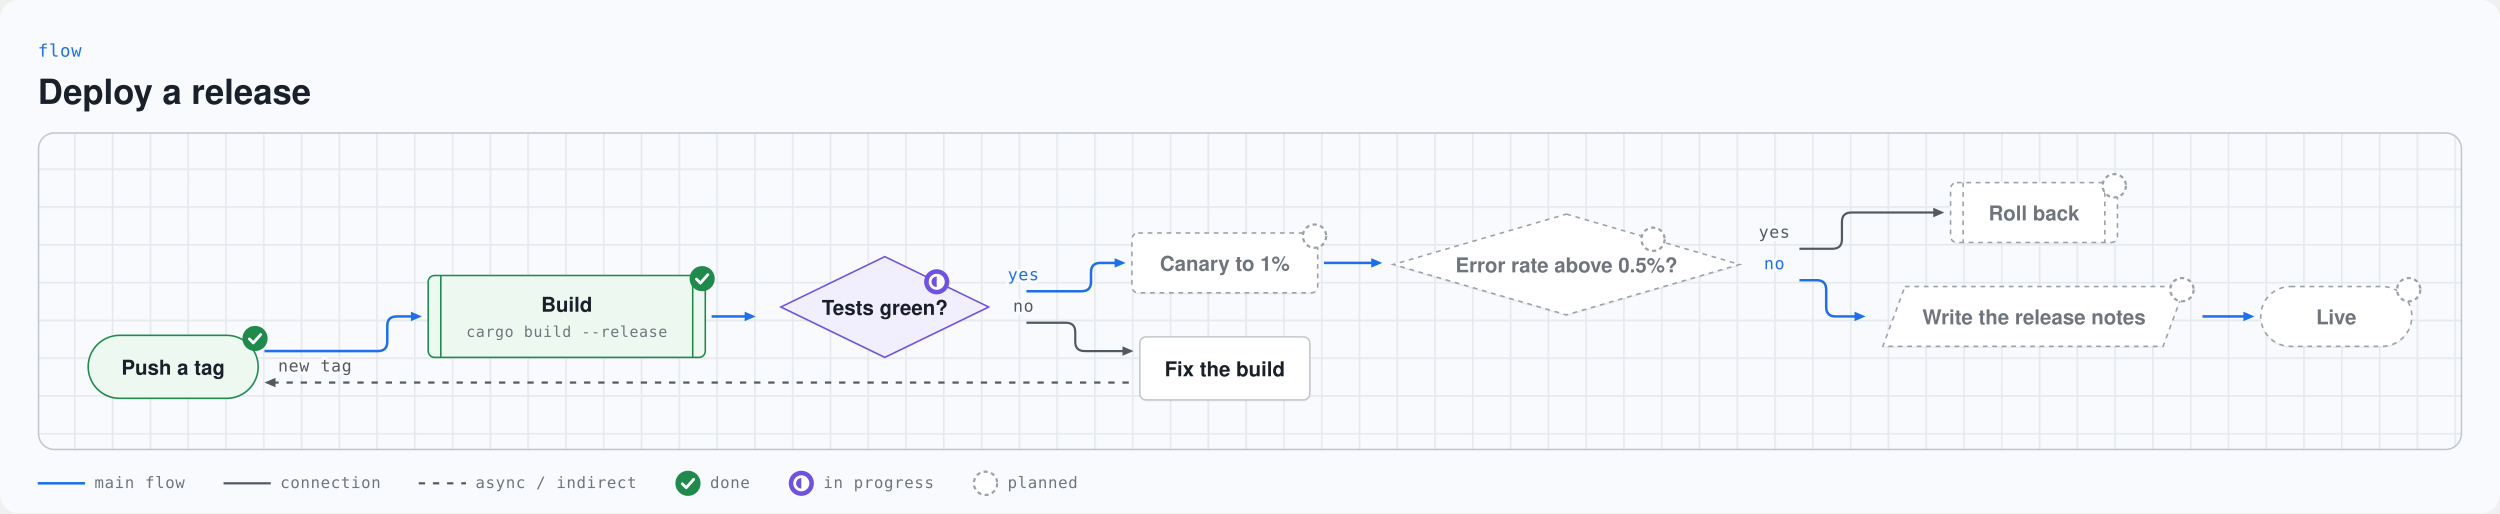
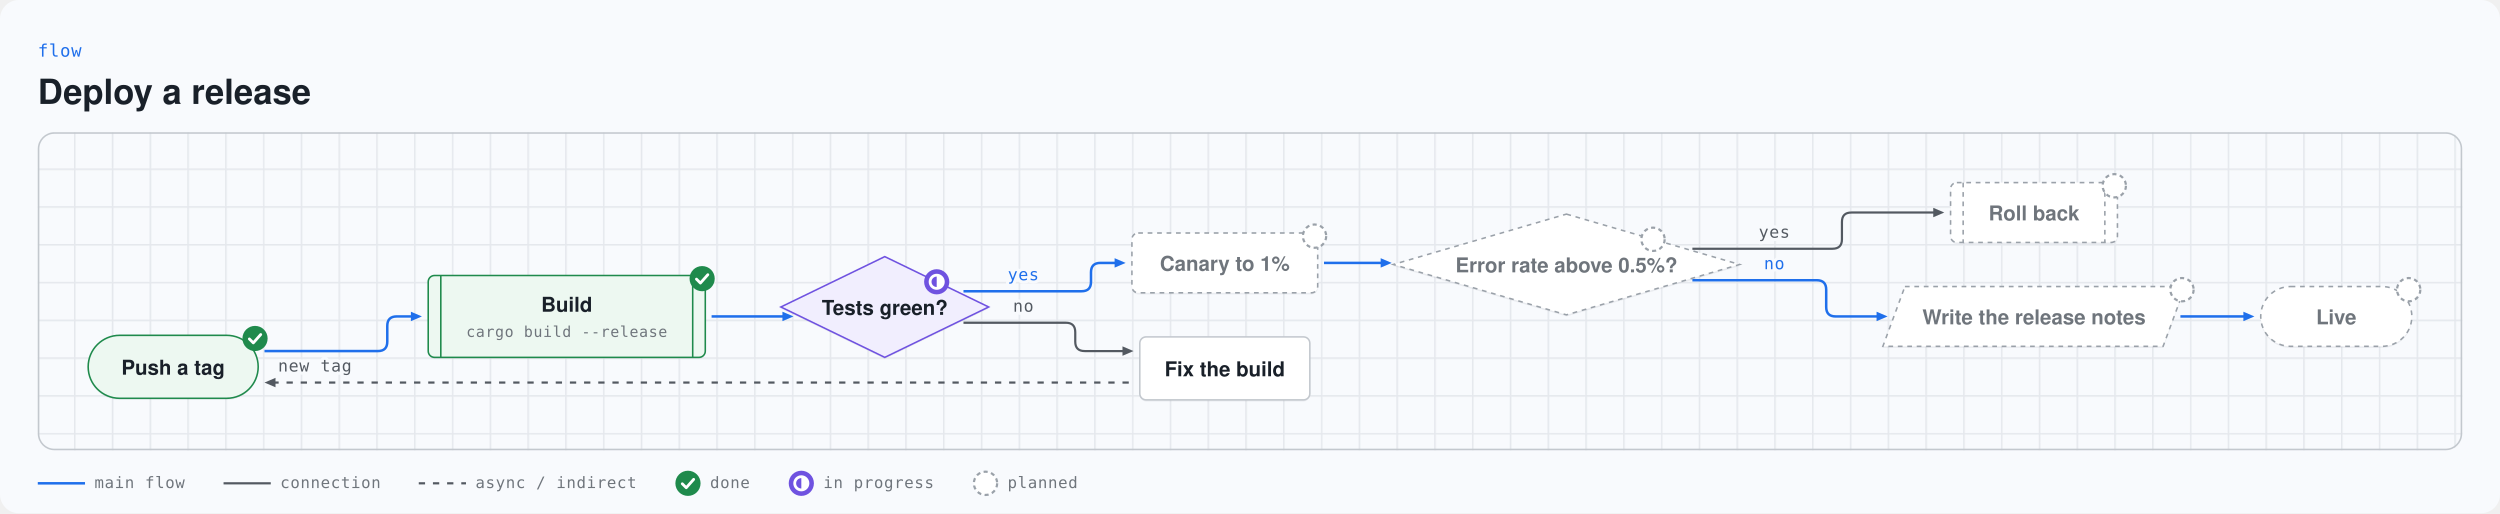
<svg xmlns="http://www.w3.org/2000/svg" width="1588" height="326" viewBox="0 0 1588 326" role="img" aria-label="Deploy a release">
  <style>text{font-family:Geist,ui-sans-serif,system-ui,-apple-system,"Segoe UI",Helvetica,Arial,sans-serif;fill:#192029}.mo{font-family:"JetBrains Mono",ui-monospace,"SF Mono",Menlo,Consolas,monospace;letter-spacing:.04em}.pg{fill:#f8fafd}.gr{fill:none;stroke:#e5e8ed}.cv{fill:none;stroke:#c3c8ce}.kk{font-size:11px;fill:#1f6feb}.t{font-size:22px;font-weight:700}.lg{font-size:10px;fill:#6f757c}.g{fill:#e6f0fd;fill-opacity:.5;stroke:#1f6feb;stroke-opacity:.45;stroke-width:1.5}.gv{fill:#fbeadc;fill-opacity:.5;stroke:#dd7b2b;stroke-opacity:1}.gn{fill:none;stroke-dasharray:5 4}.gl{font-size:12px;font-weight:600;fill:#1f6feb}.glv{fill:#a64b00}.gp{fill:none}.sh{fill:#192029;fill-opacity:.06}.ti{fill:#fff;stroke:#c3c8ce}.td{fill:#1a2028;stroke:#1a2028}.x{stroke-dasharray:4 3}.ic{fill:none;stroke:#323841;stroke-width:1.5;stroke-linecap:round;stroke-linejoin:round}.nm{font-size:13px;font-weight:600;text-anchor:middle}.ro{font-size:9.5px;fill:#6f757c;text-anchor:middle}.vl{fill:#f8fafd;fill-opacity:.78}.cd{fill:#fff;stroke:#c3c8ce}.e{fill:none;stroke:#535961;stroke-width:1.4}.em{stroke:#1f6feb;stroke-width:1.6}.d{stroke-dasharray:4 5}.a{fill:#535961}.am{fill:#1f6feb}.el{font-size:10.5px;fill:#535961;text-anchor:middle;paint-order:stroke;stroke:#f8fafd;stroke-width:4px;stroke-linejoin:round}.lm{fill:#1f6feb}.ls{text-anchor:start}.ll{stroke:#c3c8ce;stroke-dasharray:3 4}.k{fill:none;stroke:#fff;stroke-width:1.8;stroke-linecap:round;stroke-linejoin:round}.kf{fill:#fff}.bq{fill:#fff;stroke:#c3c8ce;stroke-width:1.4}.bp{fill:#fff;stroke:#9aa1a9;stroke-width:1.4;stroke-dasharray:2.6 2.2}.ti.s1,.ti.s4,.cd.s1,.cd.s4,.e.s1,.e.s4,.g.s1,.g.s4{stroke:#1f8a4c;stroke-opacity:1}.cd.s1,.cd.s4{fill:#edf8f1}.a.s1,.a.s4,.b.s1,.b.s4{fill:#1f8a4c}.ti.s2,.cd.s2,.e.s2,.g.s2{stroke:#6f52e0;stroke-opacity:1}.cd.s2{fill:#f1eefe}.a.s2,.b.s2{fill:#6f52e0}.ti.s3,.cd.s3,.e.s3,.g.s3{stroke:#9aa1a9;stroke-opacity:1;stroke-dasharray:3 3}.a.s3{fill:#9aa1a9}.ti.s5,.cd.s5,.e.s5,.g.s5{stroke:#b06d08;stroke-opacity:1}.cd.s5{fill:#fdf4e3}.a.s5,.b.s5{fill:#b06d08}.ti.s6,.cd.s6,.e.s6,.g.s6{stroke:#cc3340;stroke-opacity:1}.cd.s6{fill:#fdeeee}.a.s6,.b.s6{fill:#cc3340}.ti.s1,.ti.s2,.ti.s4,.ti.s5,.ti.s6{stroke-width:1.5}.p3{fill:#6f757c}.p6{fill:#6f757c;text-decoration:line-through}.oa{stroke-dasharray:none}@media(prefers-color-scheme:dark){text{fill:#e8ebf1}.pg{fill:#0e1217}.gr{stroke:#1b2025}.cv{stroke:#3c434c}.kk,.gl{fill:#569fff}.lg,.ro,.p3,.p6{fill:#8a9098}.g{fill:#1a2a3f;fill-opacity:.35;stroke:#569fff;stroke-opacity:.5}.gv{fill:#2f2115;fill-opacity:.4;stroke:#e0843e;stroke-opacity:1}.gn{fill:none}.glv{fill:#f2a26a}.gp{fill:#fff}.vl{fill:#0e1217}.cd{fill:#161b21;stroke:#3c434c}.e{stroke:#a0a5ac}.em{stroke:#569fff}.a{fill:#a0a5ac}.am{fill:#569fff}.el{fill:#a0a5ac;stroke:#0e1217}.lm{fill:#569fff}.ll{stroke:#3c434c}.k{stroke:#0e1217}.kf{fill:#0e1217}.bq{fill:#161b21;stroke:#3c434c}.bp{fill:#161b21;stroke:#6c737c}.ti.s1,.ti.s4,.cd.s1,.cd.s4,.e.s1,.e.s4,.g.s1,.g.s4{stroke:#4cc27a}.cd.s1,.cd.s4{fill:#13281c}.a.s1,.a.s4,.b.s1,.b.s4{fill:#4cc27a}.ti.s2,.cd.s2,.e.s2,.g.s2{stroke:#a48cff}.cd.s2{fill:#211a3d}.a.s2,.b.s2{fill:#a48cff}.ti.s3,.cd.s3,.e.s3,.g.s3{stroke:#6c737c}.a.s3{fill:#6c737c}.ti.s5,.cd.s5,.e.s5,.g.s5{stroke:#dba13a}.cd.s5{fill:#2b2212}.a.s5,.b.s5{fill:#dba13a}.ti.s6,.cd.s6,.e.s6,.g.s6{stroke:#f0626c}.cd.s6{fill:#2e1618}.a.s6,.b.s6{fill:#f0626c}}</style>
  <defs>
    <pattern id="gr" width="24" height="24" patternUnits="userSpaceOnUse" x="23" y="83">
      <path class="gr" d="M24 .5H.5V24" />
    </pattern>
    <g id="b1">
      <circle r="8" class="b s1" />
      <path class="k" d="M-3.6 .3l2.5 2.5 4.7-5.3" />
    </g>
    <g id="b2">
      <circle r="8" class="b s2" />
      <circle r="4.2" class="k" />
      <path class="kf" d="M0-4.2a4.2 4.2 0 0 1 0 8.4z" />
    </g>
    <g id="b3">
      <circle r="7.4" class="bp" />
    </g>
  </defs>
  <rect class="pg" width="1588" height="326" rx="12" />
  <text class="kk mo" x="24" y="36">flow</text>
  <text class="t" x="24" y="66">Deploy a release</text>
  <rect fill="url(#gr)" x="24" y="84" width="1540" height="202" rx="10" />
  <rect class="cv" x="24.5" y="84.5" width="1539" height="201" rx="10" />
  <path class="e em" d="M168 223L240 223Q246 223 246 217L246 207Q246 201 252 201L263 201" />
  <path class="a am" d="M268 201L261 204L261 198z" />
-   <path class="e em" d="M452 201L475 201" />
-   <path class="a am" d="M480 201L473 204L473 198z" />
-   <path class="e em" d="M652 185L687 185Q693 185 693 179L693 173Q693 167 699 167L710 167" />
+   <path class="e em" d="M452 201L499 201" />
+   <path class="a am" d="M504 201L497 204L497 198z" />
+   <path class="e em" d="M612 185L687 185Q693 185 693 179L693 173Q693 167 699 167L710 167" />
  <path class="a am" d="M715 167L708 170L708 164z" />
-   <path class="e" d="M652 205L677 205Q683 205 683 211L683 217Q683 223 689 223L715 223" />
+   <path class="e" d="M612 205L677 205Q683 205 683 211L683 217Q683 223 689 223L715 223" />
  <path class="a" d="M720 223L713 226L713 220z" />
  <path class="e d" d="M173 243L720 243" />
  <path class="a" d="M168 243L175 240L175 246z" />
-   <path class="e em" d="M841 167L873 167" />
-   <path class="a am" d="M878 167L871 170L871 164z" />
-   <path class="e" d="M1143 158L1164 158Q1170 158 1170 152L1170 141Q1170 135 1176 135L1230 135" />
+   <path class="e em" d="M841 167L879 167" />
+   <path class="a am" d="M884 167L877 170L877 164z" />
+   <path class="e" d="M1075 158L1164 158Q1170 158 1170 152L1170 141Q1170 135 1176 135L1230 135" />
  <path class="a" d="M1235 135L1228 138L1228 132z" />
-   <path class="e em" d="M1143 178L1154 178Q1160 178 1160 184L1160 195Q1160 201 1166 201L1180 201" />
-   <path class="a am" d="M1185 201L1178 204L1178 198z" />
-   <path class="e em" d="M1399 201L1427 201" />
+   <path class="e em" d="M1075 178L1154 178Q1160 178 1160 184L1160 195Q1160 201 1166 201L1194 201" />
+   <path class="a am" d="M1199 201L1192 204L1192 198z" />
+   <path class="e em" d="M1385 201L1427 201" />
  <path class="a am" d="M1432 201L1425 204L1425 198z" />
  <rect class="sh" x="56" y="214" width="108" height="40" rx="20" />
  <rect class="cd s1" x="56" y="213" width="108" height="40" rx="20" />
  <text class="nm" x="110" y="238">Push a tag</text>
  <use href="#b1" x="162" y="215" />
  <rect class="sh" x="272" y="176" width="176" height="52" rx="4" />
  <rect class="cd s1" x="272" y="175" width="176" height="52" rx="4" />
  <path class="cd s1" d="M280 175v52M440 175v52" />
  <text class="nm" x="360" y="198">Build</text>
  <text class="ro mo" x="360" y="214">cargo build --release</text>
  <use href="#b1" x="446" y="177" />
  <path class="sh" transform="translate(0 1)" d="M562 163L628 195L562 227L496 195z" />
  <path class="cd s2" d="M562 163L628 195L562 227L496 195z" />
  <text class="nm" x="562" y="200">Tests green?</text>
  <use href="#b2" x="595" y="179" />
  <rect class="sh" x="719" y="149" width="118" height="38" rx="4" />
  <rect class="cd s3" x="719" y="148" width="118" height="38" rx="4" />
  <text class="nm p3" x="778" y="172">Canary to 1%</text>
  <use href="#b3" x="835" y="150" />
  <path class="sh" transform="translate(0 1)" d="M995 136L1105 168L995 200L885 168z" />
  <path class="cd s3" d="M995 136L1105 168L995 200L885 168z" />
  <text class="nm p3" x="995" y="173">Error rate above 0.5%?</text>
  <use href="#b3" x="1050" y="152" />
  <rect class="sh" x="1239" y="117" width="106" height="38" rx="4" />
  <rect class="cd s3" x="1239" y="116" width="106" height="38" rx="4" />
  <path class="cd s3" d="M1247 116v38M1337 116v38" />
  <text class="nm p3" x="1292" y="140">Roll back</text>
  <use href="#b3" x="1343" y="118" />
  <path class="sh" transform="translate(0 1)" d="M1210 182H1388L1374 220H1196z" />
  <path class="cd s3" d="M1210 182H1388L1374 220H1196z" />
  <text class="nm p3" x="1292" y="206">Write the release notes</text>
  <use href="#b3" x="1386" y="184" />
  <rect class="sh" x="1436" y="183" width="96" height="38" rx="19" />
  <rect class="cd s3" x="1436" y="182" width="96" height="38" rx="19" />
  <text class="nm p3" x="1484" y="206">Live</text>
  <use href="#b3" x="1530" y="184" />
  <rect class="sh" x="724" y="215" width="108" height="40" rx="4" />
  <rect class="cd" x="724" y="214" width="108" height="40" rx="4" />
  <text class="nm" x="778" y="239">Fix the build</text>
  <text class="el mo lm" x="650" y="178">yes</text>
  <text class="el mo" x="650" y="198">no</text>
  <text class="el mo" x="200" y="236">new tag</text>
  <text class="el mo" x="1127" y="151">yes</text>
  <text class="el mo lm" x="1127" y="171">no</text>
  <path class="e em" d="M24 307h30" />
  <text class="lg mo" x="60" y="310">main flow</text>
  <path class="e" d="M142 307h30" />
  <text class="lg mo" x="178" y="310">connection</text>
  <path class="e d" d="M266 307h30" />
  <text class="lg mo" x="302" y="310">async / indirect</text>
  <use href="#b1" x="437" y="307" />
  <text class="lg mo" x="451" y="310">done</text>
  <use href="#b2" x="509" y="307" />
  <text class="lg mo" x="523" y="310">in progress</text>
  <use href="#b3" x="626" y="307" />
  <text class="lg mo" x="640" y="310">planned</text>
</svg>
